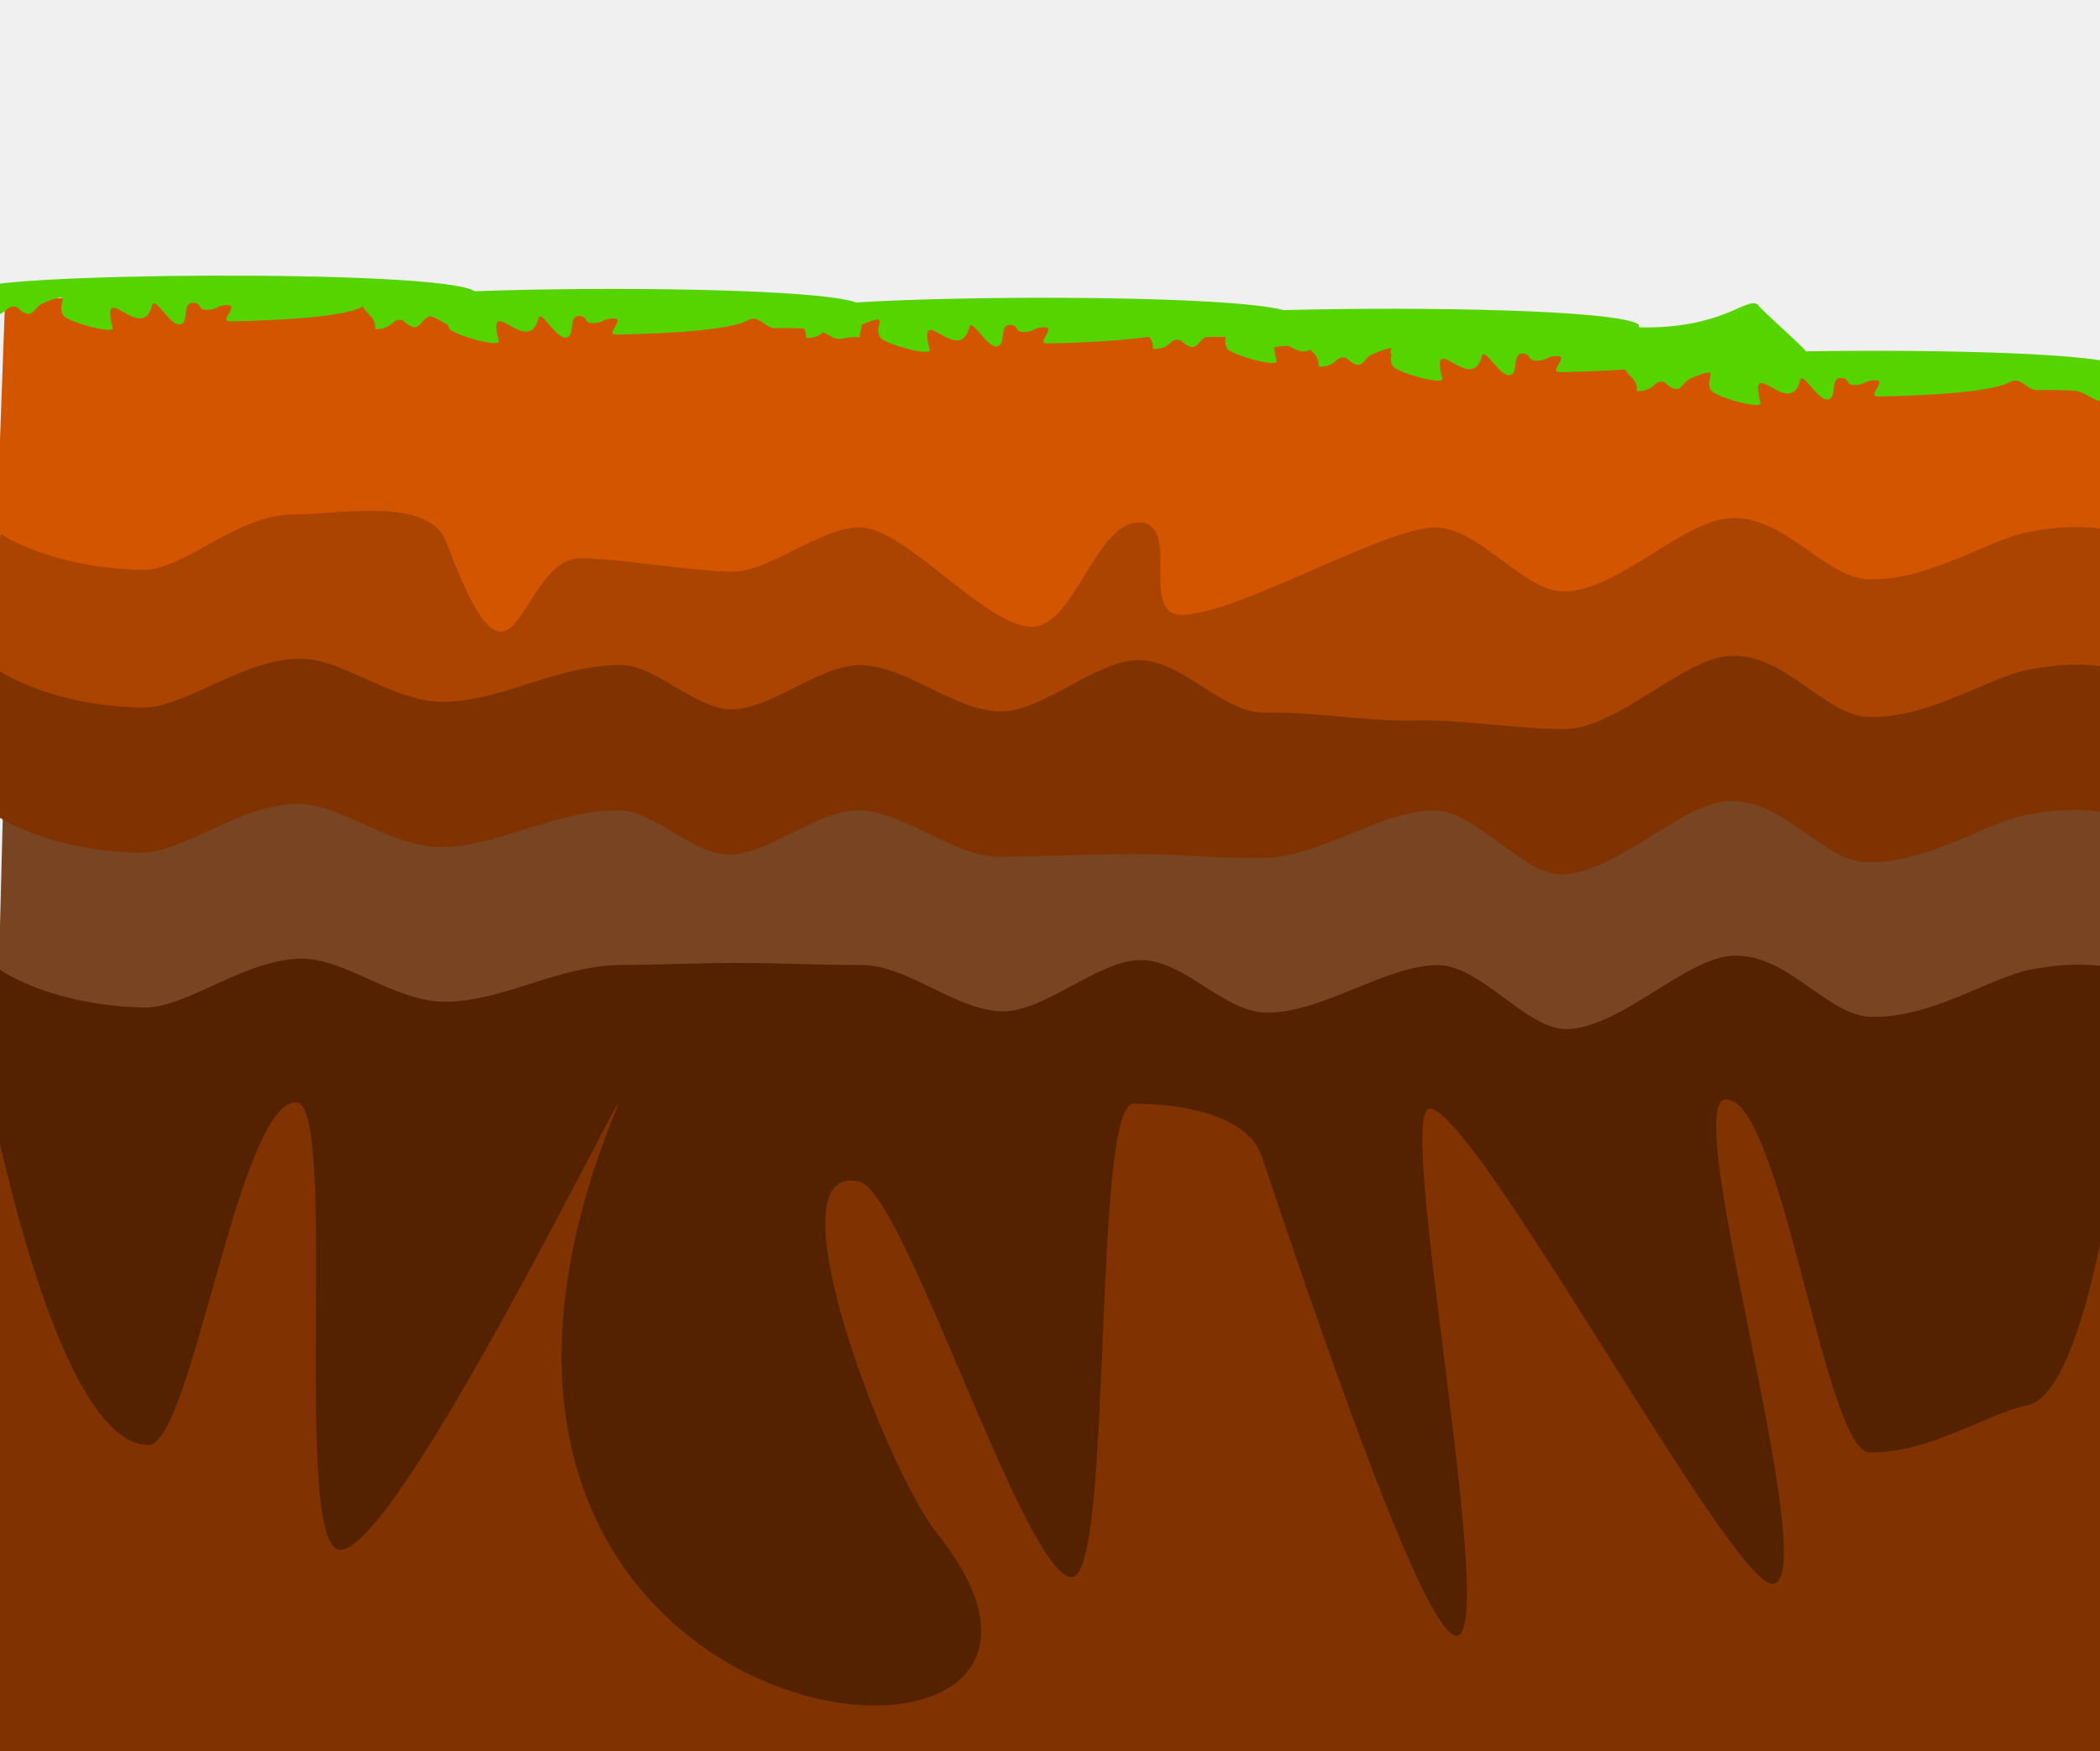
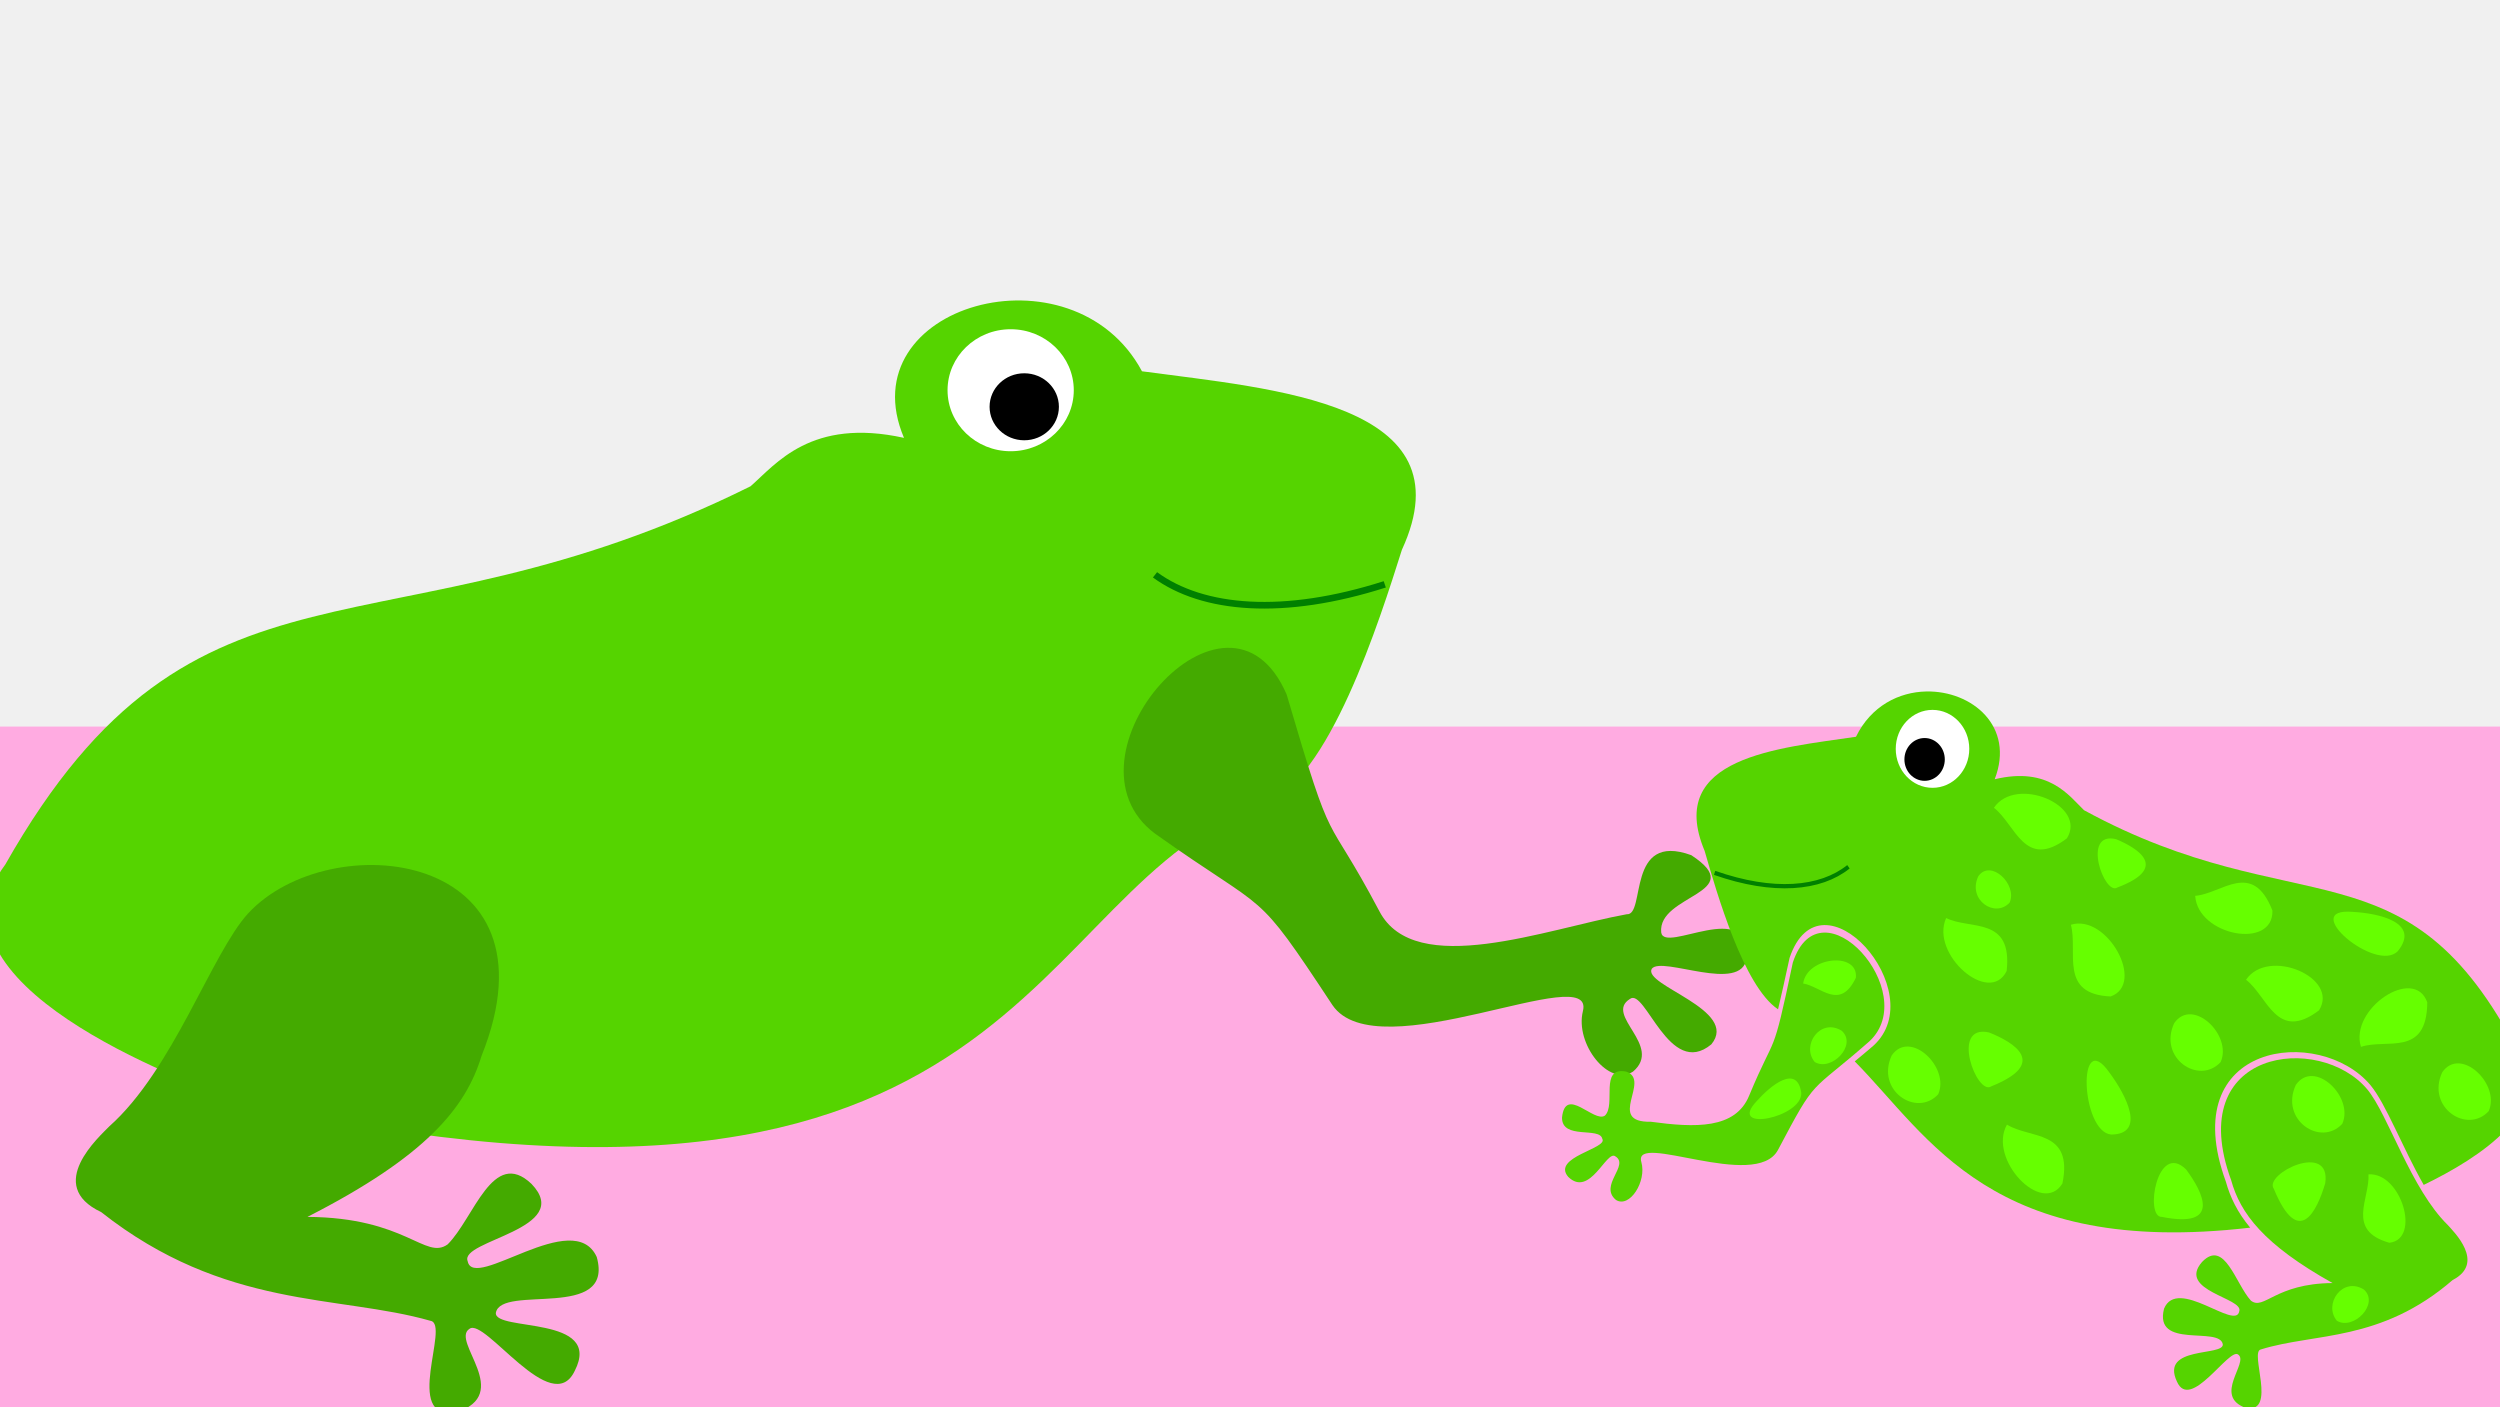
- <svg xmlns="http://www.w3.org/2000/svg" width="960" height="800" id="svg2" version="1.1">
-   <defs id="defs4" />
-   <g id="layer1" transform="translate(0,-252.3622)">
-     <path style="fill:#803300" id="path3118" d="m 0,744.532 c 19.787,-13.949 964.287,-44.757 960,-37.347 7.269,32.142 12.554,334.654 11.796,348.066 -17.287,8.327 -966.396,8.415 -974.75,-0.608 z" />
-     <path style="fill:#552200" id="path3118-1-4" d="M -1.767,692.035 C 18.02,678.086 963.591,680.613 959.304,688.023 c 7.269,32.142 12.657,59.893 11.899,73.305 -2.366,1.14 -15.557,127.382 -44.448,133.298 -18.76,3.842 -44.457,21.934 -72.172,21.495 -20.366,-0.323 -40.305,-162.654 -65.774,-161.288 -21.402,1.148 45.586,221.135 21.312,221.394 -18.752,0.2 -136.285,-217.651 -156.552,-217.13 -23.691,0.609 92.285,526.709 -76.772,21.751 -6.452,-19.27 -37.875,-24.205 -58.583,-24.049 -19.163,0.144 -9.102,216.383 -28.29,216.359 -21.331,-0.026 -76.516,-175.834 -96.975,-180.753 -42.278,-10.165 11.804,131.175 35.356,160.636 110.061,137.68 -270.324,108.066 -146.472,-194.026 11.254,-27.45 -99.559,201.913 -126.283,201.68 -22.58,-0.197 -0.466,-204.409 -20.19,-204.523 C 108.969,756.019 87.489,913.304 67.7,912.838 26.088,911.859 -2.215,762.159 -3.547,760.719 z" />
-     <path style="fill:#784421" id="path3118-1-4-0" d="M 1.263,626.375 C 21.05,612.426 966.621,614.953 962.334,622.363 c 7.269,32.142 12.657,59.893 11.899,73.305 -2.366,1.14 -17.577,-5.958 -46.468,-0.042 -18.76,3.842 -44.457,21.934 -72.172,21.495 -20.366,-0.323 -38.285,-29.314 -63.754,-27.948 -21.402,1.148 -51.389,33.247 -75.662,33.506 -18.752,0.2 -39.31,-29.762 -59.577,-29.241 -23.691,0.609 -51.347,21.336 -76.772,21.751 -20.319,0.332 -37.875,-24.205 -58.583,-24.049 -19.163,0.144 -43.447,23.444 -62.635,23.42 -21.331,-0.026 -43.609,-21.222 -64.65,-21.149 -18.412,0.064 -37.641,-0.937 -55.558,-0.988 -16.454,-0.047 -37.696,0.937 -53.538,0.933 -29.667,-0.006 -55.113,17.055 -81.836,16.822 -22.58,-0.197 -44.913,-19.551 -64.637,-19.665 -26.391,-0.153 -52.922,22.781 -72.711,22.316 C 24.068,711.849 0.816,696.499 -0.517,695.06 z" />
-     <path style="fill:#803300" id="path3118-1-4-8" d="M -0.757,555.664 C 19.03,541.715 964.601,544.242 960.314,551.652 c 7.269,32.142 12.657,59.893 11.899,73.305 -2.366,1.14 -17.577,-5.958 -46.468,-0.042 -18.76,3.842 -44.457,21.934 -72.172,21.495 -20.366,-0.323 -38.285,-29.314 -63.754,-27.948 -21.402,1.148 -51.389,33.247 -75.662,33.506 -18.752,0.2 -39.31,-29.762 -59.577,-29.241 -23.691,0.609 -51.347,21.336 -76.772,21.751 -20.319,0.332 -40.906,-1.981 -61.613,-1.826 -19.163,0.144 -40.417,1.22 -59.604,1.197 -21.331,-0.026 -43.609,-21.222 -64.65,-21.149 -18.412,0.064 -40.672,20.276 -58.589,20.225 -16.454,-0.047 -34.666,-20.277 -50.508,-20.28 -29.667,-0.006 -55.113,17.055 -81.836,16.822 -22.58,-0.197 -44.913,-19.551 -64.637,-19.665 -26.391,-0.153 -52.922,22.781 -72.711,22.316 -41.611,-0.979 -64.864,-16.329 -66.196,-17.768 z" />
-     <path style="fill:#aa4400" id="path3118-1" d="m 0.253,489.297 c 19.787,-13.949 965.358,-11.422 961.071,-4.012 7.269,32.142 12.657,59.893 11.899,73.305 -2.366,1.14 -17.577,-5.958 -46.469,-0.042 -18.76,3.842 -44.457,21.934 -72.172,21.495 -20.366,-0.323 -38.285,-29.314 -63.754,-27.948 -21.402,1.148 -51.389,33.247 -75.662,33.506 -18.752,0.2 -47.391,-4.508 -67.658,-3.988 -23.691,0.609 -43.265,-3.917 -68.69,-3.502 -20.319,0.332 -37.875,-24.205 -58.583,-24.049 -19.163,0.144 -43.447,23.444 -62.635,23.42 -21.331,-0.026 -43.609,-21.222 -64.65,-21.149 -18.412,0.064 -40.672,20.276 -58.589,20.225 -16.454,-0.047 -34.666,-20.277 -50.508,-20.28 -29.667,-0.006 -55.113,17.055 -81.836,16.822 -22.58,-0.197 -44.913,-19.551 -64.637,-19.665 -26.391,-0.153 -52.922,22.781 -72.711,22.316 -41.611,-0.979 -64.864,-16.329 -66.196,-17.768 z" />
-     <path style="fill:#d45500" id="path3118-1-7" d="M 2.273,391.01 C 22.06,377.061 968.641,421.004 964.355,428.414 c 7.269,32.142 9.626,53.832 8.868,67.244 -2.366,1.14 -17.577,-5.958 -46.469,-0.042 -18.76,3.842 -44.457,21.934 -72.172,21.495 -20.366,-0.323 -38.285,-29.314 -63.754,-27.948 -21.402,1.148 -51.389,33.247 -75.662,33.506 -18.752,0.2 -39.31,-29.762 -59.577,-29.241 -23.691,0.609 -89.732,39.519 -115.157,39.934 -20.319,0.332 0.51,-42.387 -20.197,-42.232 -19.163,0.144 -29.305,47.687 -48.493,47.664 -21.331,-0.026 -57.751,-45.465 -78.792,-45.393 -18.412,0.064 -40.672,20.276 -58.589,20.225 -16.454,-0.047 -52.848,-6.134 -68.691,-6.138 -29.667,-0.006 -29.086,80.165 -61.633,-7.422 -7.866,-21.167 -49.963,-12.48 -69.687,-12.594 -26.391,-0.153 -49.892,25.812 -69.68,25.346 -41.611,-0.979 -64.864,-16.329 -66.196,-17.768 z" />
-     <path style="fill:#55d400" d="m 96.22,378.339 c -55.641,0.205 -109.036,2.72 -107.25,6.688 1.13,5.147 6.339,5.278 6.031,11.75 8.965,-0.112 7.14,-5.369 12.531,-4.125 7.794,7.202 7.255,0.262 12.188,-1.75 15.484,-6.318 5.334,0.191 9.281,5.688 2.153,2.999 23.266,8.691 22.5,5.656 -5.979,-23.69 13.421,8.08 18.156,-10.562 1.026,-4.04 7.833,8.952 12.188,8.938 4.976,-0.017 1.174,-9.881 6.219,-9.875 4.538,0.005 1.905,3.252 6.438,3.219 4.897,-0.036 4.507,-2.079 9.312,-2.156 6.013,-0.096 -4.165,7.548 1.438,7.406 4.793,-0.121 49.774,-0.673 60.188,-6.594 0.16,-0.091 0.313,-0.147 0.469,-0.219 1.639,3.905 5.904,4.539 5.625,10.406 8.965,-0.112 7.14,-5.338 12.531,-4.094 7.794,7.202 7.255,0.231 12.188,-1.781 0.092,-0.038 0.159,-0.057 0.25,-0.094 3.333,0.814 5.749,2.864 8.156,3.844 0.139,0.65 0.381,1.293 0.844,1.938 2.153,2.999 23.297,8.723 22.531,5.688 -5.979,-23.69 13.421,8.08 18.156,-10.562 1.026,-4.04 7.833,8.921 12.188,8.906 4.976,-0.017 1.143,-9.881 6.188,-9.875 4.538,0.005 1.937,3.284 6.469,3.25 4.897,-0.036 4.507,-2.079 9.312,-2.156 6.013,-0.096 -4.165,7.548 1.438,7.406 4.793,-0.121 49.774,-0.673 60.188,-6.594 4.969,-2.825 7.813,3.985 12.875,3.719 4.842,-0.255 8.835,-0.036 12.719,0.094 0.628,1.098 1.029,2.457 0.938,4.375 4.699,-0.059 6.446,-1.514 7.812,-2.719 3.07,1.556 5.418,3.607 8.281,3.031 6.833,-1.375 7.815,-0.423 8.375,-0.688 0.089,-1.545 0.642,-3.405 0.969,-5.781 14.373,-5.785 4.682,0.566 8.562,5.969 2.153,2.999 23.266,8.691 22.5,5.656 -5.979,-23.69 13.421,8.08 18.156,-10.562 1.026,-4.04 7.833,8.952 12.188,8.938 4.976,-0.017 1.174,-9.881 6.219,-9.875 4.538,0.005 1.905,3.284 6.438,3.25 4.897,-0.036 4.507,-2.11 9.312,-2.188 6.013,-0.096 -4.165,7.548 1.438,7.406 3.559,-0.09 29.261,-0.444 46.531,-3.031 1.105,1.319 1.942,2.908 1.812,5.625 8.965,-0.112 7.14,-5.338 12.531,-4.094 7.379,6.818 7.315,0.947 11.469,-1.406 0.243,0.02 0.497,0.045 0.75,0.031 3.139,-0.165 5.909,-0.139 8.531,-0.062 -0.35,1.549 -0.606,3.499 0.719,5.344 2.153,2.999 23.266,8.723 22.5,5.688 -0.723,-2.865 -1.073,-4.914 -1.125,-6.344 4.339,-0.802 6.023,-0.59 6.812,-0.5 3.205,1.793 6.908,3.594 9.625,1.5 1.867,2.08 4.145,3.574 3.938,7.938 7.794,-0.097 7.459,-4.066 10.781,-4.281 0.021,0.003 0.041,-0.002 0.062,0 0.086,0.009 0.166,0.032 0.25,0.031 0.066,-2.3e-4 0.124,0.004 0.188,0 0.382,0.016 0.796,0.044 1.281,0.156 7.794,7.202 7.255,0.231 12.188,-1.781 5.71,-2.33 7.931,-2.933 8.656,-2.469 -0.634,1.165 -1.025,2.196 -0.062,2.562 -0.379,1.586 -0.742,3.647 0.656,5.594 2.153,2.999 23.266,8.691 22.5,5.656 -5.979,-23.69 13.421,8.111 18.156,-10.531 1.026,-4.04 7.833,8.921 12.188,8.906 4.976,-0.017 1.174,-9.881 6.219,-9.875 4.538,0.005 1.937,3.284 6.469,3.25 4.897,-0.036 4.507,-2.079 9.312,-2.156 6.013,-0.096 -4.197,7.517 1.406,7.375 2.506,-0.063 16.014,-0.247 29.812,-1.25 1.771,3.484 5.673,4.322 5.406,9.938 8.965,-0.112 7.171,-5.369 12.562,-4.125 7.794,7.202 7.224,0.231 12.156,-1.781 15.484,-6.318 5.334,0.191 9.281,5.688 2.153,2.999 23.266,8.723 22.5,5.688 -5.979,-23.69 13.421,8.08 18.156,-10.562 1.026,-4.04 7.833,8.952 12.188,8.938 4.976,-0.017 1.174,-9.881 6.219,-9.875 4.538,0.005 1.905,3.252 6.438,3.219 4.897,-0.036 4.507,-2.079 9.312,-2.156 6.013,-0.096 -4.165,7.548 1.438,7.406 4.793,-0.121 49.805,-0.673 60.219,-6.594 4.969,-2.825 7.813,3.985 12.875,3.719 6.024,-0.317 10.715,0.081 15.531,0.156 6.555,0.102 9.782,5.518 14.219,4.625 6.833,-1.375 7.815,-0.423 8.375,-0.688 0.179,-3.117 2.219,-7.468 0.5,-14.938 -8.287,-6.032 -83.09,-7.893 -144.812,-6.906 -0.083,-1.282 -21.487,-19.833 -21.838,-21.36 -5.241,-3.815 -15.947,11.214 -54.287,10.391 -0.077,-0.424 -0.178,-0.866 -0.281,-1.312 -9.091,-6.618 -98.278,-8.243 -162.375,-6.562 -24.259,-6.587 -140.306,-6.921 -195.25,-3.5 -17.548,-6.255 -113.426,-7.356 -174.531,-5.125 -7.448,-5.236 -65.175,-7.329 -120.687,-7.125 z" id="path3118-1-7-4" />
+ <svg xmlns="http://www.w3.org/2000/svg" width="960" height="540" id="svg2" version="1.1">
+   <defs id="defs4">
+     </defs>
+   <g id="layer1" transform="translate(0,-512.3622)" style="display:inline">
+     <g id="Layer_1" transform="translate(49.64699,702.712)">
+       <rect style="fill:#ffabe1;fill-opacity:1;stroke:none;stroke-opacity:1" id="rect5308" width="963" height="264" x="-49.647" y="88.65" />
+       <g id="g3357" transform="matrix(2.643398,0,0,2.554641,-707.782,-1199.896)">
+         <g id="g3359">
+           <path style="fill:#55d400;fill-rule:evenodd;stroke:none" d="m 414.865,450.99 c 19.183,2.684 47.615,4.713 37.756,26.839 -3.216,10.51 -10.627,34.887 -20.069,38.14 -34.991,12.056 -33.686,71.768 -149.152,44.651 -7.813,-2.921 -46.455,-17.713 -33.662,-35.482 27.813,-50.805 54.987,-29.483 108.265,-56.862 3.7,-3.352 8.79,-10.358 22.29,-7.278 -8.186,-19.993 24.526,-29.431 34.572,-10.008 z" id="path3361" />
+           <path style="fill:#44aa00;fill-rule:evenodd;stroke:none" d="m 284.987,532.512 c 11.889,-13.369 45.946,-9.604 33.941,21.382 -2.287,7.788 -8.056,15.111 -25.294,24.204 14.361,0.093 17.115,6.536 20.369,4.131 3.819,-3.92 6.564,-14.611 12.176,-9.095 6.332,6.815 -10.504,8.465 -9.27,11.618 0.854,4.63 15.407,-8.248 18.752,-0.624 2.606,9.681 -13.89,4.022 -14.656,8.393 -0.225,2.857 15.628,0.311 11.459,8.719 -3.323,7.275 -13.075,-8.11 -15.296,-6.314 -2.788,1.841 6.502,9.8 -1.986,12.583 -7.801,1.249 -0.756,-13.275 -3.662,-13.788 -13.403,-3.958 -29.874,-1.667 -47.85,-16.345 -8.275,-4.035 -0.213,-11.384 1.2,-12.906 9.254,-8.521 14.811,-25.898 20.117,-31.96 z" id="path3363" />
+           <path transform="translate(-1.528145,-2.546908)" style="fill:#ffffff;fill-opacity:1;stroke:none" d="m 406.487,456.386 c 0,5.064 -4.105,9.169 -9.169,9.169 -5.064,0 -9.169,-4.105 -9.169,-9.169 0,-5.064 4.105,-9.169 9.169,-9.169 5.064,0 9.169,4.105 9.169,9.169 z" id="path3365" />
+           <path transform="translate(-1.041717,-3.472391)" style="fill:#000000;fill-opacity:1;stroke:none" d="m 403.839,459.799 c 0,2.781 -2.254,5.035 -5.035,5.035 -2.781,0 -5.035,-2.254 -5.035,-5.035 0,-2.781 2.254,-5.035 5.035,-5.035 2.781,0 5.035,2.254 5.035,5.035 z" id="path3367" />
+           <path style="fill:#44aa00;fill-rule:evenodd;stroke:none" d="m 416.774,520.497 c -14.845,-11.451 10.544,-41.482 19.106,-20.925 7.062,24.886 5.273,16.55 13.471,32.578 5.174,10.27 24.345,2.625 35.937,0.455 2.801,0.222 -0.116,-12.453 9.37,-8.88 8.488,5.735 -4.911,5.917 -4.366,11.609 0.412,3.301 13.042,-5.378 12.418,3.868 -0.737,5.404 -12.296,-0.37 -13.783,1.591 -1.379,2.501 12.808,6.186 8.643,11.372 -6.104,5.238 -9.607,-8.62 -11.827,-6.823 -3.776,2.444 4.867,7.033 0.455,10.917 -3.486,2.366 -8.47,-4.155 -7.278,-9.098 1.889,-7.833 -29.882,9.06 -36.392,-0.91 -11.549,-18.108 -8.821,-13.295 -25.753,-25.755 z" id="path3369" />
+         </g>
+         <path id="path3371" d="m 450.136,483.017 c -14.684,4.86 -26.408,3.849 -33.379,-1.431" style="fill:none;stroke:#008000;stroke-width:1px;stroke-linecap:butt;stroke-linejoin:miter;stroke-opacity:1" />
+       </g>
+       <g id="g4095" transform="matrix(-1.539696,0,0,1.632077,1188.893,-762.3025)">
+         <path id="path4097" d="m 323.992,513.137 c -11.317,-0.22 -22.179,8.161 -17.062,20.656 -13.5,-3.079 -18.582,3.93 -22.281,7.281 -53.278,27.379 -80.437,6.07 -108.25,56.875 -9.654,13.41 9.956,25.085 23.531,31.281 5.348,-8.854 9.39,-19.024 13.281,-23.469 12.635,-14.209 48.821,-10.212 36.062,22.719 -1.066,3.632 -2.854,7.17 -6.062,10.812 64.534,7.067 79.961,-21.307 98.625,-39.125 -1.388,-1.086 -2.873,-2.23 -4.656,-3.688 -14.768,-12.641 13.125,-42.395 20.906,-20.656 1.25,5.446 2.119,9.126 2.875,12.094 8.605,-5.396 15.297,-27.428 18.312,-37.281 9.859,-22.126 -18.567,-24.16 -37.75,-26.844 -3.767,-7.284 -10.741,-10.524 -17.531,-10.656 z" style="fill:#55d400;fill-rule:evenodd;stroke:none" />
+         <path transform="translate(-74.88068,70.25047)" d="m 406.487,456.386 c 0,5.064 -4.105,9.169 -9.169,9.169 -5.064,0 -9.169,-4.105 -9.169,-9.169 0,-5.064 4.105,-9.169 9.169,-9.169 5.064,0 9.169,4.105 9.169,9.169 z" id="path4099" style="fill:#ffffff;fill-opacity:1;stroke:none" />
+         <path transform="translate(-74.39425,69.32499)" d="m 403.839,459.799 c 0,2.781 -2.254,5.035 -5.035,5.035 -2.781,0 -5.035,-2.254 -5.035,-5.035 0,-2.781 2.254,-5.035 5.035,-5.035 2.781,0 5.035,2.254 5.035,5.035 z" id="path4101" style="fill:#000000;fill-opacity:1;stroke:none" />
+         <path id="path4103" d="m 376.783,555.814 c -14.684,4.86 -26.408,3.849 -33.379,-1.431" style="fill:none;stroke:#008000;stroke-width:1px;stroke-linecap:butt;stroke-linejoin:miter;stroke-opacity:1" />
+         <path id="path4105" d="m 214.019,606.74 c 11.889,-13.369 45.946,-9.604 33.941,21.382 -2.287,7.788 -8.056,15.111 -25.294,24.204 14.361,0.093 17.115,6.536 20.369,4.131 3.819,-3.92 6.564,-14.611 12.176,-9.095 6.332,6.815 -10.504,8.465 -9.27,11.618 0.854,4.63 15.407,-8.248 18.752,-0.624 2.606,9.681 -13.89,4.022 -14.656,8.393 -0.225,2.857 15.628,0.311 11.459,8.719 -3.323,7.275 -13.075,-8.11 -15.296,-6.314 -2.788,1.841 6.502,9.8 -1.986,12.583 -7.801,1.249 -0.756,-13.275 -3.662,-13.788 -13.403,-3.958 -29.874,-1.667 -47.85,-16.345 -8.275,-4.035 -0.213,-11.384 1.2,-12.906 9.254,-8.521 14.811,-25.898 20.117,-31.96 z" style="fill:#55d400;fill-opacity:1;fill-rule:evenodd;stroke:none" />
+         <path id="path4107" d="m 338.236,595.5 c -13.299,-11.535 12.12,-38.319 19.038,-18.587 5.28,23.71 4.052,15.799 10.873,31.266 3.412,7.989 13.539,7.606 24.523,6.196 11.313,0.211 -0.175,-9.763 6.166,-11.801 6.763,-1.244 2.449,7.789 5.307,10.353 2.715,1.79 9.862,-7.141 10.696,0.461 0.05,5.321 -9.442,2.087 -10.057,5.025 -1.427,2.27 12.706,4.278 8.522,8.915 -5.414,5.023 -9.573,-6.386 -11.752,-4.822 -3.671,2.088 4.184,6.856 -0.162,10.259 -3.395,2.03 -7.717,-4.351 -6.333,-8.921 2.193,-7.241 -28.501,6.883 -34.066,-2.814 -9.851,-17.597 -7.553,-12.939 -22.754,-25.531 z" style="fill:#55d400;fill-opacity:1;fill-rule:evenodd;stroke:none" />
+         <path id="path4109" d="m 199.042,586.291 c 3.234,-8.722 19.497,1.519 16.54,10.467 -6.326,-2.054 -16.425,2.549 -16.54,-10.467 z" style="fill:#66ff00;fill-opacity:1;fill-rule:evenodd;stroke:none" />
+         <path id="path4111" d="m 183.724,611.879 c -2.991,-6.356 7.031,-15.365 11.589,-9.148 4.041,8.238 -6.195,14.653 -11.589,9.148 z" style="fill:#66ff00;fill-opacity:1;fill-rule:evenodd;stroke:none" />
+         <path id="path4113" d="m 250.576,600.332 c -2.991,-6.356 7.031,-15.365 11.589,-9.148 4.041,8.238 -6.195,14.653 -11.589,9.148 z" style="fill:#66ff00;fill-opacity:1;fill-rule:evenodd;stroke:none" />
+         <path id="path4115" d="m 226.036,588.152 c -5.137,-7.754 12.723,-14.851 18.207,-7.186 -5.389,3.899 -7.626,14.769 -18.207,7.186 z" style="fill:#66ff00;fill-opacity:1;fill-rule:evenodd;stroke:none" />
+         <path id="path4117" d="m 237.66,564.674 c -0.295,9.297 18.629,5.948 19.266,-3.455 -6.634,-0.484 -14.25,-8.557 -19.266,3.455 z" style="fill:#66ff00;fill-opacity:1;fill-rule:evenodd;stroke:none" />
+         <path id="path4119" d="m 321.024,607.918 c -2.991,-6.356 7.031,-15.365 11.589,-9.148 4.041,8.238 -6.195,14.653 -11.589,9.148 z" style="fill:#66ff00;fill-opacity:1;fill-rule:evenodd;stroke:none" />
+         <path id="path4121" d="m 277.867,617.385 c -8.791,-0.083 -3.664,-9.361 0.425,-14.547 8.176,-11.065 7.149,13.956 -0.425,14.547 z" style="fill:#66ff00;fill-opacity:1;fill-rule:evenodd;stroke:none" />
+         <path id="path4123" d="m 290.037,628.894 c 5.073,7.797 18.686,-5.769 13.832,-13.849 -5.72,3.395 -16.583,1.126 -13.832,13.849 z" style="fill:#66ff00;fill-opacity:1;fill-rule:evenodd;stroke:none" />
+         <path id="path4125" d="m 206.384,574.225 c -5.709,-6.686 4.656,-8.91 11.252,-9.231 13.714,-1.097 -5.834,14.555 -11.252,9.231 z" style="fill:#66ff00;fill-opacity:1;fill-rule:evenodd;stroke:none" />
+         <path id="path4127" d="m 278.008,584.895 c -8.822,-2.949 0.884,-19.536 9.925,-16.871 -1.847,6.39 3.082,16.333 -9.925,16.871 z" style="fill:#66ff00;fill-opacity:1;fill-rule:evenodd;stroke:none" />
+         <path id="path4129" d="m 288.918,547.687 c -5.137,-7.754 12.723,-14.851 18.207,-7.186 -5.389,3.899 -7.626,14.769 -18.207,7.186 z" style="fill:#66ff00;fill-opacity:1;fill-rule:evenodd;stroke:none" />
+         <path id="path4131" d="m 303.946,578.907 c 4.304,8.246 19.151,-3.957 15.093,-12.463 -6.018,2.833 -16.615,-0.465 -15.093,12.463 z" style="fill:#66ff00;fill-opacity:1;fill-rule:evenodd;stroke:none" />
+         <path id="path4133" d="m 303.207,562.815 c -2.019,-4.292 4.748,-10.375 7.826,-6.178 2.728,5.563 -4.184,9.894 -7.826,6.178 z" style="fill:#66ff00;fill-opacity:1;fill-rule:evenodd;stroke:none" />
+         <path id="path4135" d="m 220.238,614.857 c -2.991,-6.356 7.031,-15.365 11.589,-9.148 4.041,8.238 -6.195,14.653 -11.589,9.148 z" style="fill:#66ff00;fill-opacity:1;fill-rule:evenodd;stroke:none" />
+         <path id="path4137" d="m 276.318,559.251 c -12.87,-4.61 -5.285,-9.149 0.336,-11.364 8.725,-1.976 2.919,13.446 -0.336,11.364 z" style="fill:#66ff00;fill-opacity:1;fill-rule:evenodd;stroke:none" />
+         <path id="path4139" d="m 208.502,642.846 c -7.994,-0.829 -2.924,-16.642 5.201,-16.093 -0.358,5.736 5.667,13.196 -5.201,16.093 z" style="fill:#66ff00;fill-opacity:1;fill-rule:evenodd;stroke:none" />
+         <path id="path4141" d="m 221.584,661.203 c -4.132,2.328 -10.695,-3.975 -6.734,-7.352 5.348,-3.129 10.174,3.448 6.734,7.352 z" style="fill:#66ff00;fill-opacity:1;fill-rule:evenodd;stroke:none" />
+         <path id="path4143" d="m 237.324,630.141 c -6.24,14.195 -10.772,5.251 -12.831,-1.284 -1.542,-10.029 15.446,-2.233 12.831,1.284 z" style="fill:#66ff00;fill-opacity:1;fill-rule:evenodd;stroke:none" />
+         <path id="path4145" d="m 341.551,580.497 c -0.67,-6.245 12.243,-4.949 13.148,1.35 -4.442,0.662 -9.162,6.484 -13.148,-1.35 z" style="fill:#66ff00;fill-opacity:1;fill-rule:evenodd;stroke:none" />
+         <path id="path4147" d="m 351.813,600.318 c -4.132,2.328 -10.695,-3.975 -6.734,-7.352 5.348,-3.129 10.174,3.448 6.734,7.352 z" style="fill:#66ff00;fill-opacity:1;fill-rule:evenodd;stroke:none" />
+         <path id="path4149" d="m 265.264,636.756 c -15,2.823 -10.254,-5.831 -6.09,-11.137 7.29,-6.828 10.401,11.306 6.09,11.137 z" style="fill:#66ff00;fill-opacity:1;fill-rule:evenodd;stroke:none" />
+         <path id="path4151" d="m 307.763,606.034 c -14.277,-5.398 -5.72,-10.317 0.598,-12.679 9.779,-2.035 2.995,15.067 -0.598,12.679 z" style="fill:#66ff00;fill-opacity:1;fill-rule:evenodd;stroke:none" />
+         <path id="path4155" d="m 355.172,607.524 c 1.063,-6.727 7.589,-1.743 11.098,1.979 7.548,7.522 -11.506,3.891 -11.098,-1.979 z" style="fill:#66ff00;fill-opacity:1;fill-rule:evenodd;stroke:none" />
+       </g>
+     </g>
  </g>
</svg>
